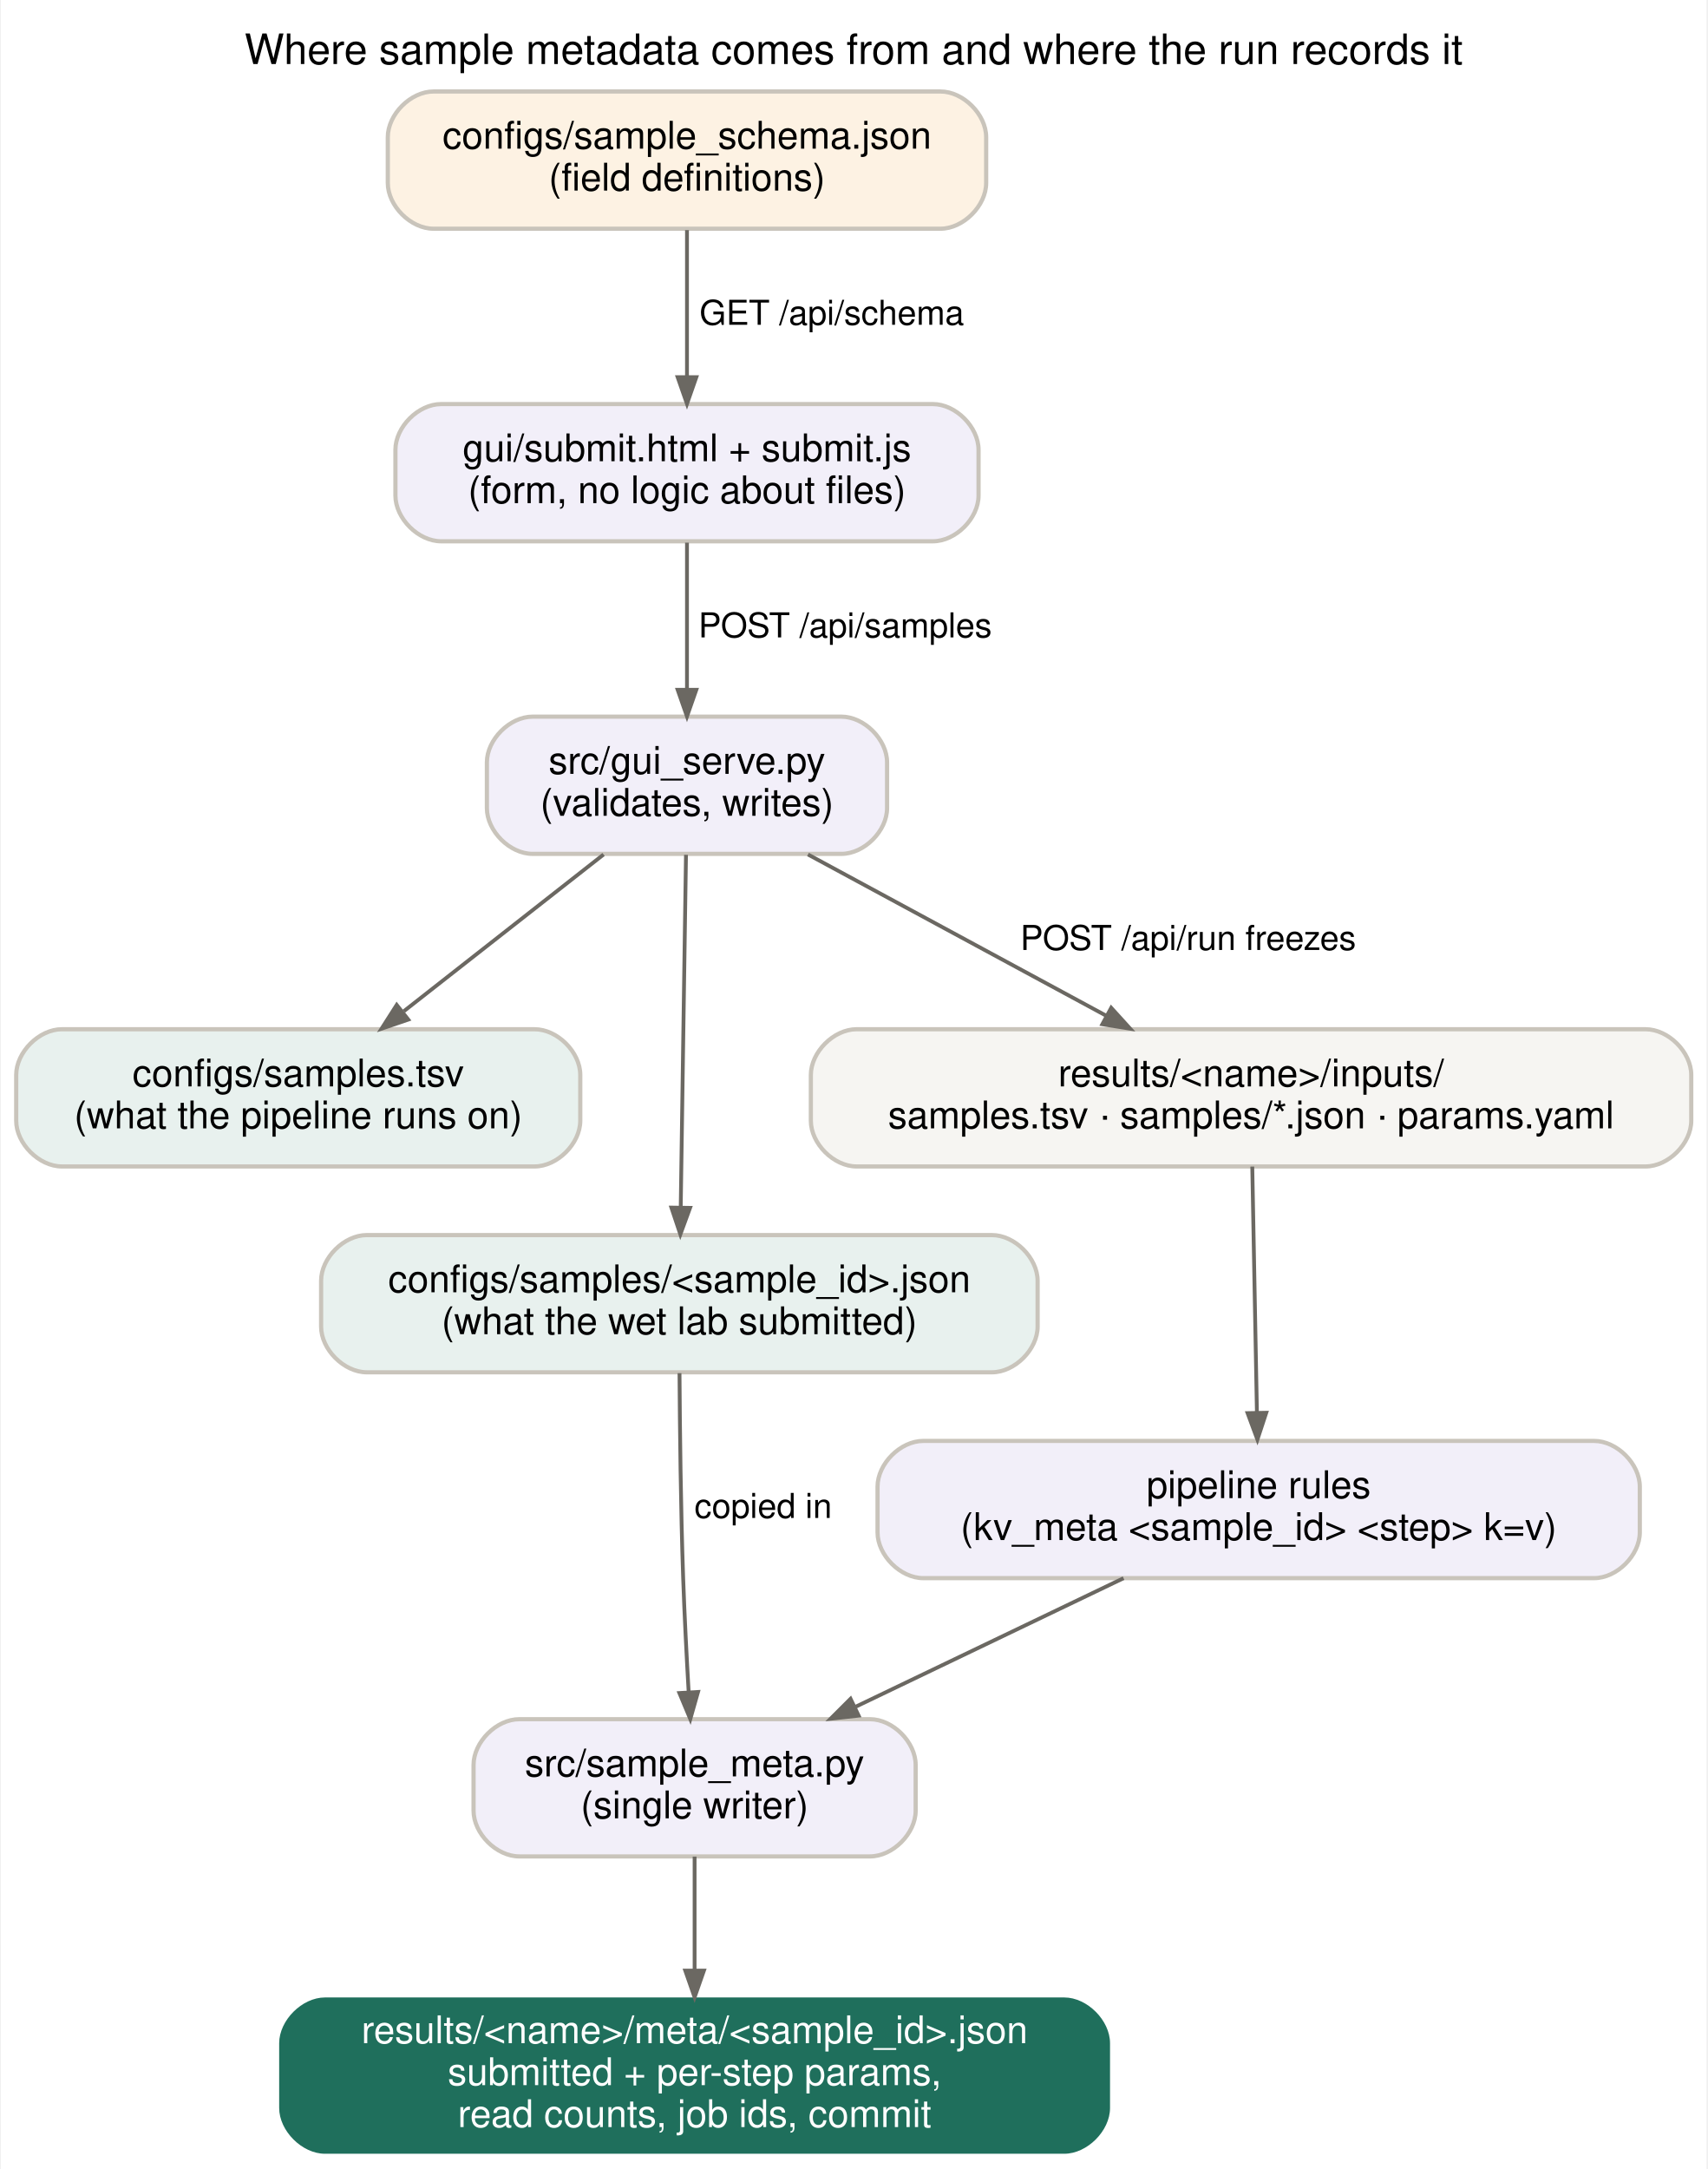
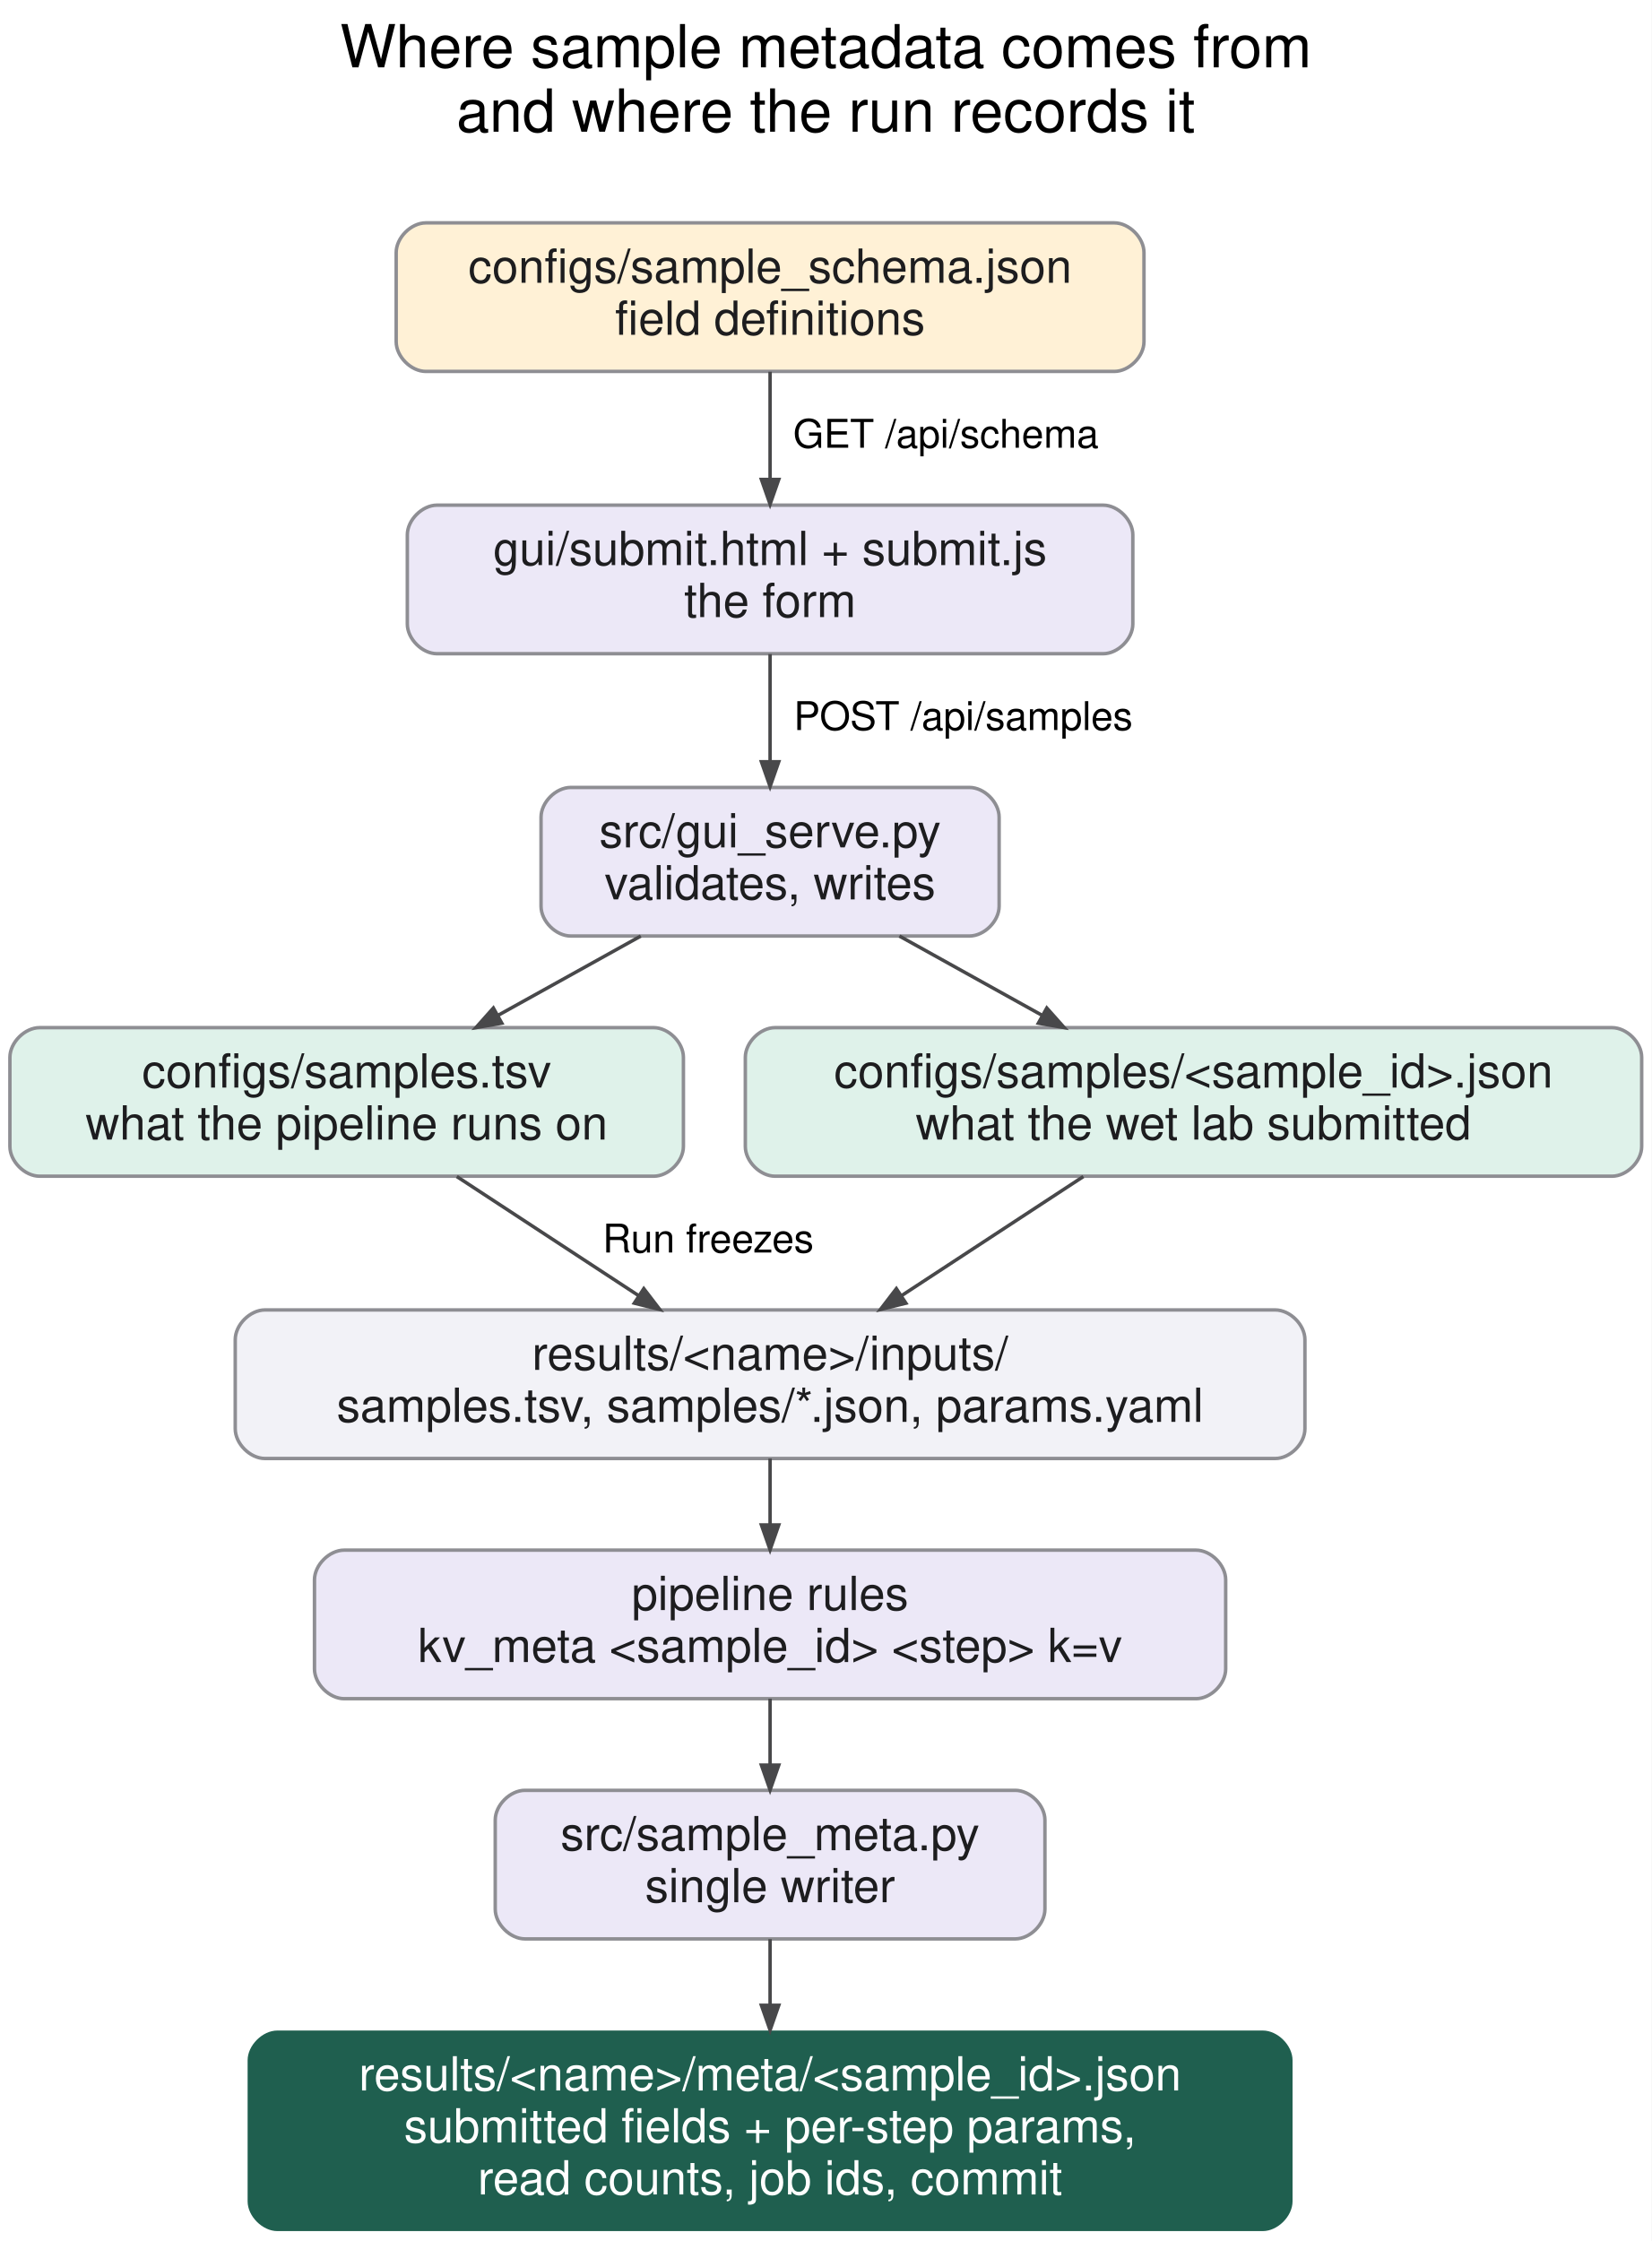
- <svg xmlns="http://www.w3.org/2000/svg" width="448pt" height="569pt" viewBox="0.00 0.00 447.50 569.00">
-   <g id="graph0" class="graph" transform="scale(1 1) rotate(0) translate(4 565)">
-     <polygon fill="white" stroke="transparent" points="-4,4 -4,-565 443.5,-565 443.5,4 -4,4" />
-     <text text-anchor="middle" x="219.75" y="-548.2" font-family="Helvetica,sans-Serif" font-size="11.00">Where sample metadata comes from and where the run records it</text>
+ <svg xmlns="http://www.w3.org/2000/svg" width="667pt" height="905pt" viewBox="0.00 0.00 667.00 905.00">
+   <g id="graph0" class="graph" transform="scale(1 1) rotate(0) translate(4 901)">
+     <polygon fill="white" stroke="transparent" points="-4,4 -4,-901 663,-901 663,4 -4,4" />
+     <text text-anchor="middle" x="329.5" y="-873.8" font-family="Helvetica,sans-Serif" font-size="24.00">Where sample metadata comes from</text>
+     <text text-anchor="middle" x="329.5" y="-847.8" font-family="Helvetica,sans-Serif" font-size="24.00">and where the run records it</text>
+     <text text-anchor="middle" x="329.5" y="-821.8" font-family="Helvetica,sans-Serif" font-size="24.00"> </text>
    <g id="node1" class="node">
-       <path fill="#fdf2e3" stroke="#c9c4bb" stroke-width="1.1" d="M242.5,-541C242.5,-541 109.5,-541 109.5,-541 103.5,-541 97.5,-535 97.5,-529 97.5,-529 97.5,-517 97.5,-517 97.5,-511 103.5,-505 109.5,-505 109.5,-505 242.5,-505 242.5,-505 248.5,-505 254.5,-511 254.5,-517 254.5,-517 254.5,-529 254.5,-529 254.5,-535 248.5,-541 242.5,-541" />
-       <text text-anchor="middle" x="176" y="-526" font-family="Helvetica,sans-Serif" font-size="10.00">configs/sample_schema.json</text>
-       <text text-anchor="middle" x="176" y="-515" font-family="Helvetica,sans-Serif" font-size="10.00">(field definitions)</text>
+       <path fill="#fff1d6" stroke="#8e8e93" stroke-width="1.4" d="M446,-811C446,-811 168,-811 168,-811 162,-811 156,-805 156,-799 156,-799 156,-763 156,-763 156,-757 162,-751 168,-751 168,-751 446,-751 446,-751 452,-751 458,-757 458,-763 458,-763 458,-799 458,-799 458,-805 452,-811 446,-811" />
+       <text text-anchor="middle" x="307" y="-786.8" font-family="Helvetica,sans-Serif" font-size="19.00" fill="#1d1d1f">configs/sample_schema.json</text>
+       <text text-anchor="middle" x="307" y="-765.8" font-family="Helvetica,sans-Serif" font-size="19.00" fill="#1d1d1f">field definitions</text>
    </g>
    <g id="node2" class="node">
-       <path fill="#f2eff9" stroke="#c9c4bb" stroke-width="1.1" d="M240.5,-459C240.5,-459 111.5,-459 111.5,-459 105.5,-459 99.5,-453 99.5,-447 99.5,-447 99.5,-435 99.5,-435 99.5,-429 105.5,-423 111.5,-423 111.5,-423 240.5,-423 240.5,-423 246.5,-423 252.5,-429 252.5,-435 252.5,-435 252.5,-447 252.5,-447 252.5,-453 246.5,-459 240.5,-459" />
-       <text text-anchor="middle" x="176" y="-444" font-family="Helvetica,sans-Serif" font-size="10.00">gui/submit.html + submit.js</text>
-       <text text-anchor="middle" x="176" y="-433" font-family="Helvetica,sans-Serif" font-size="10.00">(form, no logic about files)</text>
+       <path fill="#ece8f7" stroke="#8e8e93" stroke-width="1.4" d="M441.5,-697C441.5,-697 172.5,-697 172.5,-697 166.5,-697 160.5,-691 160.5,-685 160.5,-685 160.5,-649 160.5,-649 160.5,-643 166.5,-637 172.5,-637 172.5,-637 441.5,-637 441.5,-637 447.5,-637 453.5,-643 453.5,-649 453.5,-649 453.5,-685 453.5,-685 453.5,-691 447.5,-697 441.5,-697" />
+       <text text-anchor="middle" x="307" y="-672.8" font-family="Helvetica,sans-Serif" font-size="19.00" fill="#1d1d1f">gui/submit.html + submit.js</text>
+       <text text-anchor="middle" x="307" y="-651.8" font-family="Helvetica,sans-Serif" font-size="19.00" fill="#1d1d1f">the form</text>
    </g>
    <g id="edge1" class="edge">
-       <path fill="none" stroke="#6b6862" d="M176,-504.64C176,-493.45 176,-478.74 176,-466.39" />
-       <polygon fill="#6b6862" stroke="#6b6862" points="178.45,-466.05 176,-459.05 173.55,-466.05 178.45,-466.05" />
-       <text text-anchor="middle" x="214" y="-479.8" font-family="Helvetica,sans-Serif" font-size="9.00">GET /api/schema</text>
+       <path fill="none" stroke="#48484a" stroke-width="1.4" d="M307,-750.87C307,-737.62 307,-721.74 307,-707.45" />
+       <polygon fill="#48484a" stroke="#48484a" stroke-width="1.4" points="310.5,-707.38 307,-697.38 303.5,-707.38 310.5,-707.38" />
+       <text text-anchor="middle" x="378" y="-720.2" font-family="Helvetica,sans-Serif" font-size="16.00"> GET /api/schema</text>
    </g>
    <g id="node3" class="node">
-       <path fill="#f2eff9" stroke="#c9c4bb" stroke-width="1.1" d="M216.5,-377C216.5,-377 135.5,-377 135.5,-377 129.5,-377 123.5,-371 123.5,-365 123.5,-365 123.5,-353 123.5,-353 123.5,-347 129.5,-341 135.5,-341 135.5,-341 216.5,-341 216.5,-341 222.5,-341 228.5,-347 228.5,-353 228.5,-353 228.5,-365 228.5,-365 228.5,-371 222.5,-377 216.5,-377" />
-       <text text-anchor="middle" x="176" y="-362" font-family="Helvetica,sans-Serif" font-size="10.00">src/gui_serve.py</text>
-       <text text-anchor="middle" x="176" y="-351" font-family="Helvetica,sans-Serif" font-size="10.00">(validates, writes)</text>
+       <path fill="#ece8f7" stroke="#8e8e93" stroke-width="1.4" d="M387.5,-583C387.5,-583 226.5,-583 226.5,-583 220.5,-583 214.5,-577 214.5,-571 214.5,-571 214.5,-535 214.5,-535 214.5,-529 220.5,-523 226.5,-523 226.5,-523 387.5,-523 387.5,-523 393.5,-523 399.5,-529 399.5,-535 399.5,-535 399.5,-571 399.5,-571 399.5,-577 393.5,-583 387.5,-583" />
+       <text text-anchor="middle" x="307" y="-558.8" font-family="Helvetica,sans-Serif" font-size="19.00" fill="#1d1d1f">src/gui_serve.py</text>
+       <text text-anchor="middle" x="307" y="-537.8" font-family="Helvetica,sans-Serif" font-size="19.00" fill="#1d1d1f">validates, writes</text>
    </g>
    <g id="edge2" class="edge">
-       <path fill="none" stroke="#6b6862" d="M176,-422.64C176,-411.45 176,-396.74 176,-384.39" />
-       <polygon fill="#6b6862" stroke="#6b6862" points="178.45,-384.05 176,-377.05 173.55,-384.05 178.45,-384.05" />
-       <text text-anchor="middle" x="217.5" y="-397.8" font-family="Helvetica,sans-Serif" font-size="9.00">POST /api/samples</text>
+       <path fill="none" stroke="#48484a" stroke-width="1.4" d="M307,-636.87C307,-623.62 307,-607.74 307,-593.45" />
+       <polygon fill="#48484a" stroke="#48484a" stroke-width="1.4" points="310.5,-593.38 307,-583.38 303.5,-593.38 310.5,-593.38" />
+       <text text-anchor="middle" x="385" y="-606.2" font-family="Helvetica,sans-Serif" font-size="16.00"> POST /api/samples</text>
    </g>
    <g id="node4" class="node">
-       <path fill="#e8f1ee" stroke="#c9c4bb" stroke-width="1.1" d="M136,-295C136,-295 12,-295 12,-295 6,-295 0,-289 0,-283 0,-283 0,-271 0,-271 0,-265 6,-259 12,-259 12,-259 136,-259 136,-259 142,-259 148,-265 148,-271 148,-271 148,-283 148,-283 148,-289 142,-295 136,-295" />
-       <text text-anchor="middle" x="74" y="-280" font-family="Helvetica,sans-Serif" font-size="10.00">configs/samples.tsv</text>
-       <text text-anchor="middle" x="74" y="-269" font-family="Helvetica,sans-Serif" font-size="10.00">(what the pipeline runs on)</text>
+       <path fill="#dff2ea" stroke="#8e8e93" stroke-width="1.4" d="M260,-486C260,-486 12,-486 12,-486 6,-486 0,-480 0,-474 0,-474 0,-438 0,-438 0,-432 6,-426 12,-426 12,-426 260,-426 260,-426 266,-426 272,-432 272,-438 272,-438 272,-474 272,-474 272,-480 266,-486 260,-486" />
+       <text text-anchor="middle" x="136" y="-461.8" font-family="Helvetica,sans-Serif" font-size="19.00" fill="#1d1d1f">configs/samples.tsv</text>
+       <text text-anchor="middle" x="136" y="-440.8" font-family="Helvetica,sans-Serif" font-size="19.00" fill="#1d1d1f">what the pipeline runs on</text>
    </g>
    <g id="edge3" class="edge">
-       <path fill="none" stroke="#6b6862" d="M154.12,-340.84C138.79,-328.82 118.19,-312.66 101.71,-299.73" />
-       <polygon fill="#6b6862" stroke="#6b6862" points="102.87,-297.53 95.85,-295.13 99.84,-301.38 102.87,-297.53" />
+       <path fill="none" stroke="#48484a" stroke-width="1.4" d="M254.77,-522.98C236.54,-512.85 215.92,-501.4 197.03,-490.91" />
+       <polygon fill="#48484a" stroke="#48484a" stroke-width="1.4" points="198.65,-487.8 188.21,-486.01 195.25,-493.92 198.65,-487.8" />
    </g>
    <g id="node5" class="node">
-       <path fill="#e8f1ee" stroke="#c9c4bb" stroke-width="1.1" d="M256,-241C256,-241 92,-241 92,-241 86,-241 80,-235 80,-229 80,-229 80,-217 80,-217 80,-211 86,-205 92,-205 92,-205 256,-205 256,-205 262,-205 268,-211 268,-217 268,-217 268,-229 268,-229 268,-235 262,-241 256,-241" />
-       <text text-anchor="middle" x="174" y="-226" font-family="Helvetica,sans-Serif" font-size="10.00">configs/samples/&lt;sample_id&gt;.json</text>
-       <text text-anchor="middle" x="174" y="-215" font-family="Helvetica,sans-Serif" font-size="10.00">(what the wet lab submitted)</text>
+       <path fill="#dff2ea" stroke="#8e8e93" stroke-width="1.4" d="M647,-486C647,-486 309,-486 309,-486 303,-486 297,-480 297,-474 297,-474 297,-438 297,-438 297,-432 303,-426 309,-426 309,-426 647,-426 647,-426 653,-426 659,-432 659,-438 659,-438 659,-474 659,-474 659,-480 653,-486 647,-486" />
+       <text text-anchor="middle" x="478" y="-461.8" font-family="Helvetica,sans-Serif" font-size="19.00" fill="#1d1d1f">configs/samples/&lt;sample_id&gt;.json</text>
+       <text text-anchor="middle" x="478" y="-440.8" font-family="Helvetica,sans-Serif" font-size="19.00" fill="#1d1d1f">what the wet lab submitted</text>
    </g>
    <g id="edge4" class="edge">
-       <path fill="none" stroke="#6b6862" d="M175.74,-340.76C175.39,-317.24 174.76,-274.98 174.36,-248.27" />
-       <polygon fill="#6b6862" stroke="#6b6862" points="176.81,-248.14 174.26,-241.18 171.91,-248.21 176.81,-248.14" />
+       <path fill="none" stroke="#48484a" stroke-width="1.4" d="M359.23,-522.98C377.46,-512.85 398.08,-501.4 416.97,-490.91" />
+       <polygon fill="#48484a" stroke="#48484a" stroke-width="1.4" points="418.75,-493.92 425.79,-486.01 415.35,-487.8 418.75,-493.92" />
    </g>
    <g id="node6" class="node">
-       <path fill="#f6f5f2" stroke="#c9c4bb" stroke-width="1.1" d="M427.5,-295C427.5,-295 220.5,-295 220.5,-295 214.5,-295 208.5,-289 208.5,-283 208.5,-283 208.5,-271 208.5,-271 208.5,-265 214.5,-259 220.5,-259 220.5,-259 427.5,-259 427.5,-259 433.5,-259 439.5,-265 439.5,-271 439.5,-271 439.5,-283 439.5,-283 439.5,-289 433.5,-295 427.5,-295" />
-       <text text-anchor="middle" x="324" y="-280" font-family="Helvetica,sans-Serif" font-size="10.00">results/&lt;name&gt;/inputs/</text>
-       <text text-anchor="middle" x="324" y="-269" font-family="Helvetica,sans-Serif" font-size="10.00">samples.tsv · samples/*.json · params.yaml</text>
+       <path fill="#f2f2f7" stroke="#8e8e93" stroke-width="1.4" d="M511,-372C511,-372 103,-372 103,-372 97,-372 91,-366 91,-360 91,-360 91,-324 91,-324 91,-318 97,-312 103,-312 103,-312 511,-312 511,-312 517,-312 523,-318 523,-324 523,-324 523,-360 523,-360 523,-366 517,-372 511,-372" />
+       <text text-anchor="middle" x="307" y="-347.8" font-family="Helvetica,sans-Serif" font-size="19.00" fill="#1d1d1f">results/&lt;name&gt;/inputs/</text>
+       <text text-anchor="middle" x="307" y="-326.8" font-family="Helvetica,sans-Serif" font-size="19.00" fill="#1d1d1f">samples.tsv, samples/*.json, params.yaml</text>
    </g>
    <g id="edge5" class="edge">
-       <path fill="none" stroke="#6b6862" d="M207.75,-340.84C230.67,-328.45 261.73,-311.66 285.98,-298.55" />
-       <polygon fill="#6b6862" stroke="#6b6862" points="287.31,-300.62 292.3,-295.13 284.98,-296.31 287.31,-300.62" />
-       <text text-anchor="middle" x="307.5" y="-315.8" font-family="Helvetica,sans-Serif" font-size="9.00">POST /api/run freezes</text>
+       <path fill="none" stroke="#48484a" stroke-width="1.4" d="M180.48,-425.87C202.96,-411.15 230.39,-393.18 253.95,-377.74" />
+       <polygon fill="#48484a" stroke="#48484a" stroke-width="1.4" points="256,-380.59 262.44,-372.18 252.16,-374.73 256,-380.59" />
+       <text text-anchor="middle" x="282" y="-395.2" font-family="Helvetica,sans-Serif" font-size="16.00"> Run freezes</text>
+     </g>
+     <g id="edge6" class="edge">
+       <path fill="none" stroke="#48484a" stroke-width="1.4" d="M433.52,-425.87C411.04,-411.15 383.61,-393.18 360.05,-377.74" />
+       <polygon fill="#48484a" stroke="#48484a" stroke-width="1.4" points="361.84,-374.73 351.56,-372.18 358,-380.59 361.84,-374.73" />
+     </g>
+     <g id="node7" class="node">
+       <path fill="#ece8f7" stroke="#8e8e93" stroke-width="1.4" d="M479,-275C479,-275 135,-275 135,-275 129,-275 123,-269 123,-263 123,-263 123,-227 123,-227 123,-221 129,-215 135,-215 135,-215 479,-215 479,-215 485,-215 491,-221 491,-227 491,-227 491,-263 491,-263 491,-269 485,-275 479,-275" />
+       <text text-anchor="middle" x="307" y="-250.8" font-family="Helvetica,sans-Serif" font-size="19.00" fill="#1d1d1f">pipeline rules</text>
+       <text text-anchor="middle" x="307" y="-229.8" font-family="Helvetica,sans-Serif" font-size="19.00" fill="#1d1d1f">kv_meta &lt;sample_id&gt; &lt;step&gt; k=v</text>
+     </g>
+     <g id="edge7" class="edge">
+       <path fill="none" stroke="#48484a" stroke-width="1.4" d="M307,-311.98C307,-303.59 307,-294.28 307,-285.37" />
+       <polygon fill="#48484a" stroke="#48484a" stroke-width="1.4" points="310.5,-285.17 307,-275.17 303.5,-285.17 310.5,-285.17" />
    </g>
    <g id="node8" class="node">
-       <path fill="#f2eff9" stroke="#c9c4bb" stroke-width="1.1" d="M224,-114C224,-114 132,-114 132,-114 126,-114 120,-108 120,-102 120,-102 120,-90 120,-90 120,-84 126,-78 132,-78 132,-78 224,-78 224,-78 230,-78 236,-84 236,-90 236,-90 236,-102 236,-102 236,-108 230,-114 224,-114" />
-       <text text-anchor="middle" x="178" y="-99" font-family="Helvetica,sans-Serif" font-size="10.00">src/sample_meta.py</text>
-       <text text-anchor="middle" x="178" y="-88" font-family="Helvetica,sans-Serif" font-size="10.00">(single writer)</text>
-     </g>
-     <g id="edge7" class="edge">
-       <path fill="none" stroke="#6b6862" d="M174.04,-204.78C174.13,-190.4 174.36,-169.36 175,-151 175.34,-141.23 175.9,-130.47 176.44,-121.14" />
-       <polygon fill="#6b6862" stroke="#6b6862" points="178.9,-121.15 176.87,-114.02 174.01,-120.86 178.9,-121.15" />
-       <text text-anchor="middle" x="196" y="-166.8" font-family="Helvetica,sans-Serif" font-size="9.00">copied in</text>
-     </g>
-     <g id="node7" class="node">
-       <path fill="#f2eff9" stroke="#c9c4bb" stroke-width="1.1" d="M414,-187C414,-187 238,-187 238,-187 232,-187 226,-181 226,-175 226,-175 226,-163 226,-163 226,-157 232,-151 238,-151 238,-151 414,-151 414,-151 420,-151 426,-157 426,-163 426,-163 426,-175 426,-175 426,-181 420,-187 414,-187" />
-       <text text-anchor="middle" x="326" y="-172" font-family="Helvetica,sans-Serif" font-size="10.00">pipeline rules</text>
-       <text text-anchor="middle" x="326" y="-161" font-family="Helvetica,sans-Serif" font-size="10.00">(kv_meta &lt;sample_id&gt; &lt;step&gt; k=v)</text>
-     </g>
-     <g id="edge6" class="edge">
-       <path fill="none" stroke="#6b6862" d="M324.32,-258.97C324.65,-241.53 325.16,-214.26 325.54,-194.51" />
-       <polygon fill="#6b6862" stroke="#6b6862" points="327.99,-194.39 325.67,-187.34 323.09,-194.29 327.99,-194.39" />
+       <path fill="#ece8f7" stroke="#8e8e93" stroke-width="1.4" d="M406,-178C406,-178 208,-178 208,-178 202,-178 196,-172 196,-166 196,-166 196,-130 196,-130 196,-124 202,-118 208,-118 208,-118 406,-118 406,-118 412,-118 418,-124 418,-130 418,-130 418,-166 418,-166 418,-172 412,-178 406,-178" />
+       <text text-anchor="middle" x="307" y="-153.8" font-family="Helvetica,sans-Serif" font-size="19.00" fill="#1d1d1f">src/sample_meta.py</text>
+       <text text-anchor="middle" x="307" y="-132.8" font-family="Helvetica,sans-Serif" font-size="19.00" fill="#1d1d1f">single writer</text>
    </g>
    <g id="edge8" class="edge">
-       <path fill="none" stroke="#6b6862" d="M290.55,-150.99C269.38,-140.84 242.37,-127.88 220.11,-117.2" />
-       <polygon fill="#6b6862" stroke="#6b6862" points="221.04,-114.93 213.67,-114.11 218.92,-119.35 221.04,-114.93" />
+       <path fill="none" stroke="#48484a" stroke-width="1.4" d="M307,-214.98C307,-206.59 307,-197.28 307,-188.37" />
+       <polygon fill="#48484a" stroke="#48484a" stroke-width="1.4" points="310.5,-188.17 307,-178.17 303.5,-188.17 310.5,-188.17" />
    </g>
    <g id="node9" class="node">
-       <path fill="#1f6f5c" stroke="#c9c4bb" stroke-width="0" d="M275,-41C275,-41 81,-41 81,-41 75,-41 69,-35 69,-29 69,-29 69,-12 69,-12 69,-6 75,0 81,0 81,0 275,0 275,0 281,0 287,-6 287,-12 287,-12 287,-29 287,-29 287,-35 281,-41 275,-41" />
-       <text text-anchor="middle" x="178" y="-29" font-family="Helvetica,sans-Serif" font-size="10.00" fill="white">results/&lt;name&gt;/meta/&lt;sample_id&gt;.json</text>
-       <text text-anchor="middle" x="178" y="-18" font-family="Helvetica,sans-Serif" font-size="10.00" fill="white">submitted + per-step params,</text>
-       <text text-anchor="middle" x="178" y="-7" font-family="Helvetica,sans-Serif" font-size="10.00" fill="white">read counts, job ids, commit</text>
+       <path fill="#1f5f4f" stroke="#8e8e93" stroke-width="0" d="M506,-81C506,-81 108,-81 108,-81 102,-81 96,-75 96,-69 96,-69 96,-12 96,-12 96,-6 102,0 108,0 108,0 506,0 506,0 512,0 518,-6 518,-12 518,-12 518,-69 518,-69 518,-75 512,-81 506,-81" />
+       <text text-anchor="middle" x="307" y="-56.8" font-family="Helvetica,sans-Serif" font-size="19.00" fill="white">results/&lt;name&gt;/meta/&lt;sample_id&gt;.json</text>
+       <text text-anchor="middle" x="307" y="-35.8" font-family="Helvetica,sans-Serif" font-size="19.00" fill="white">submitted fields + per-step params,</text>
+       <text text-anchor="middle" x="307" y="-14.8" font-family="Helvetica,sans-Serif" font-size="19.00" fill="white">read counts, job ids, commit</text>
    </g>
    <g id="edge9" class="edge">
-       <path fill="none" stroke="#6b6862" d="M178,-77.95C178,-69.08 178,-58.03 178,-48.07" />
-       <polygon fill="#6b6862" stroke="#6b6862" points="180.45,-48.05 178,-41.05 175.55,-48.05 180.45,-48.05" />
+       <path fill="none" stroke="#48484a" stroke-width="1.4" d="M307,-117.89C307,-109.65 307,-100.44 307,-91.34" />
+       <polygon fill="#48484a" stroke="#48484a" stroke-width="1.4" points="310.5,-91.17 307,-81.17 303.5,-91.17 310.5,-91.17" />
    </g>
  </g>
</svg>
